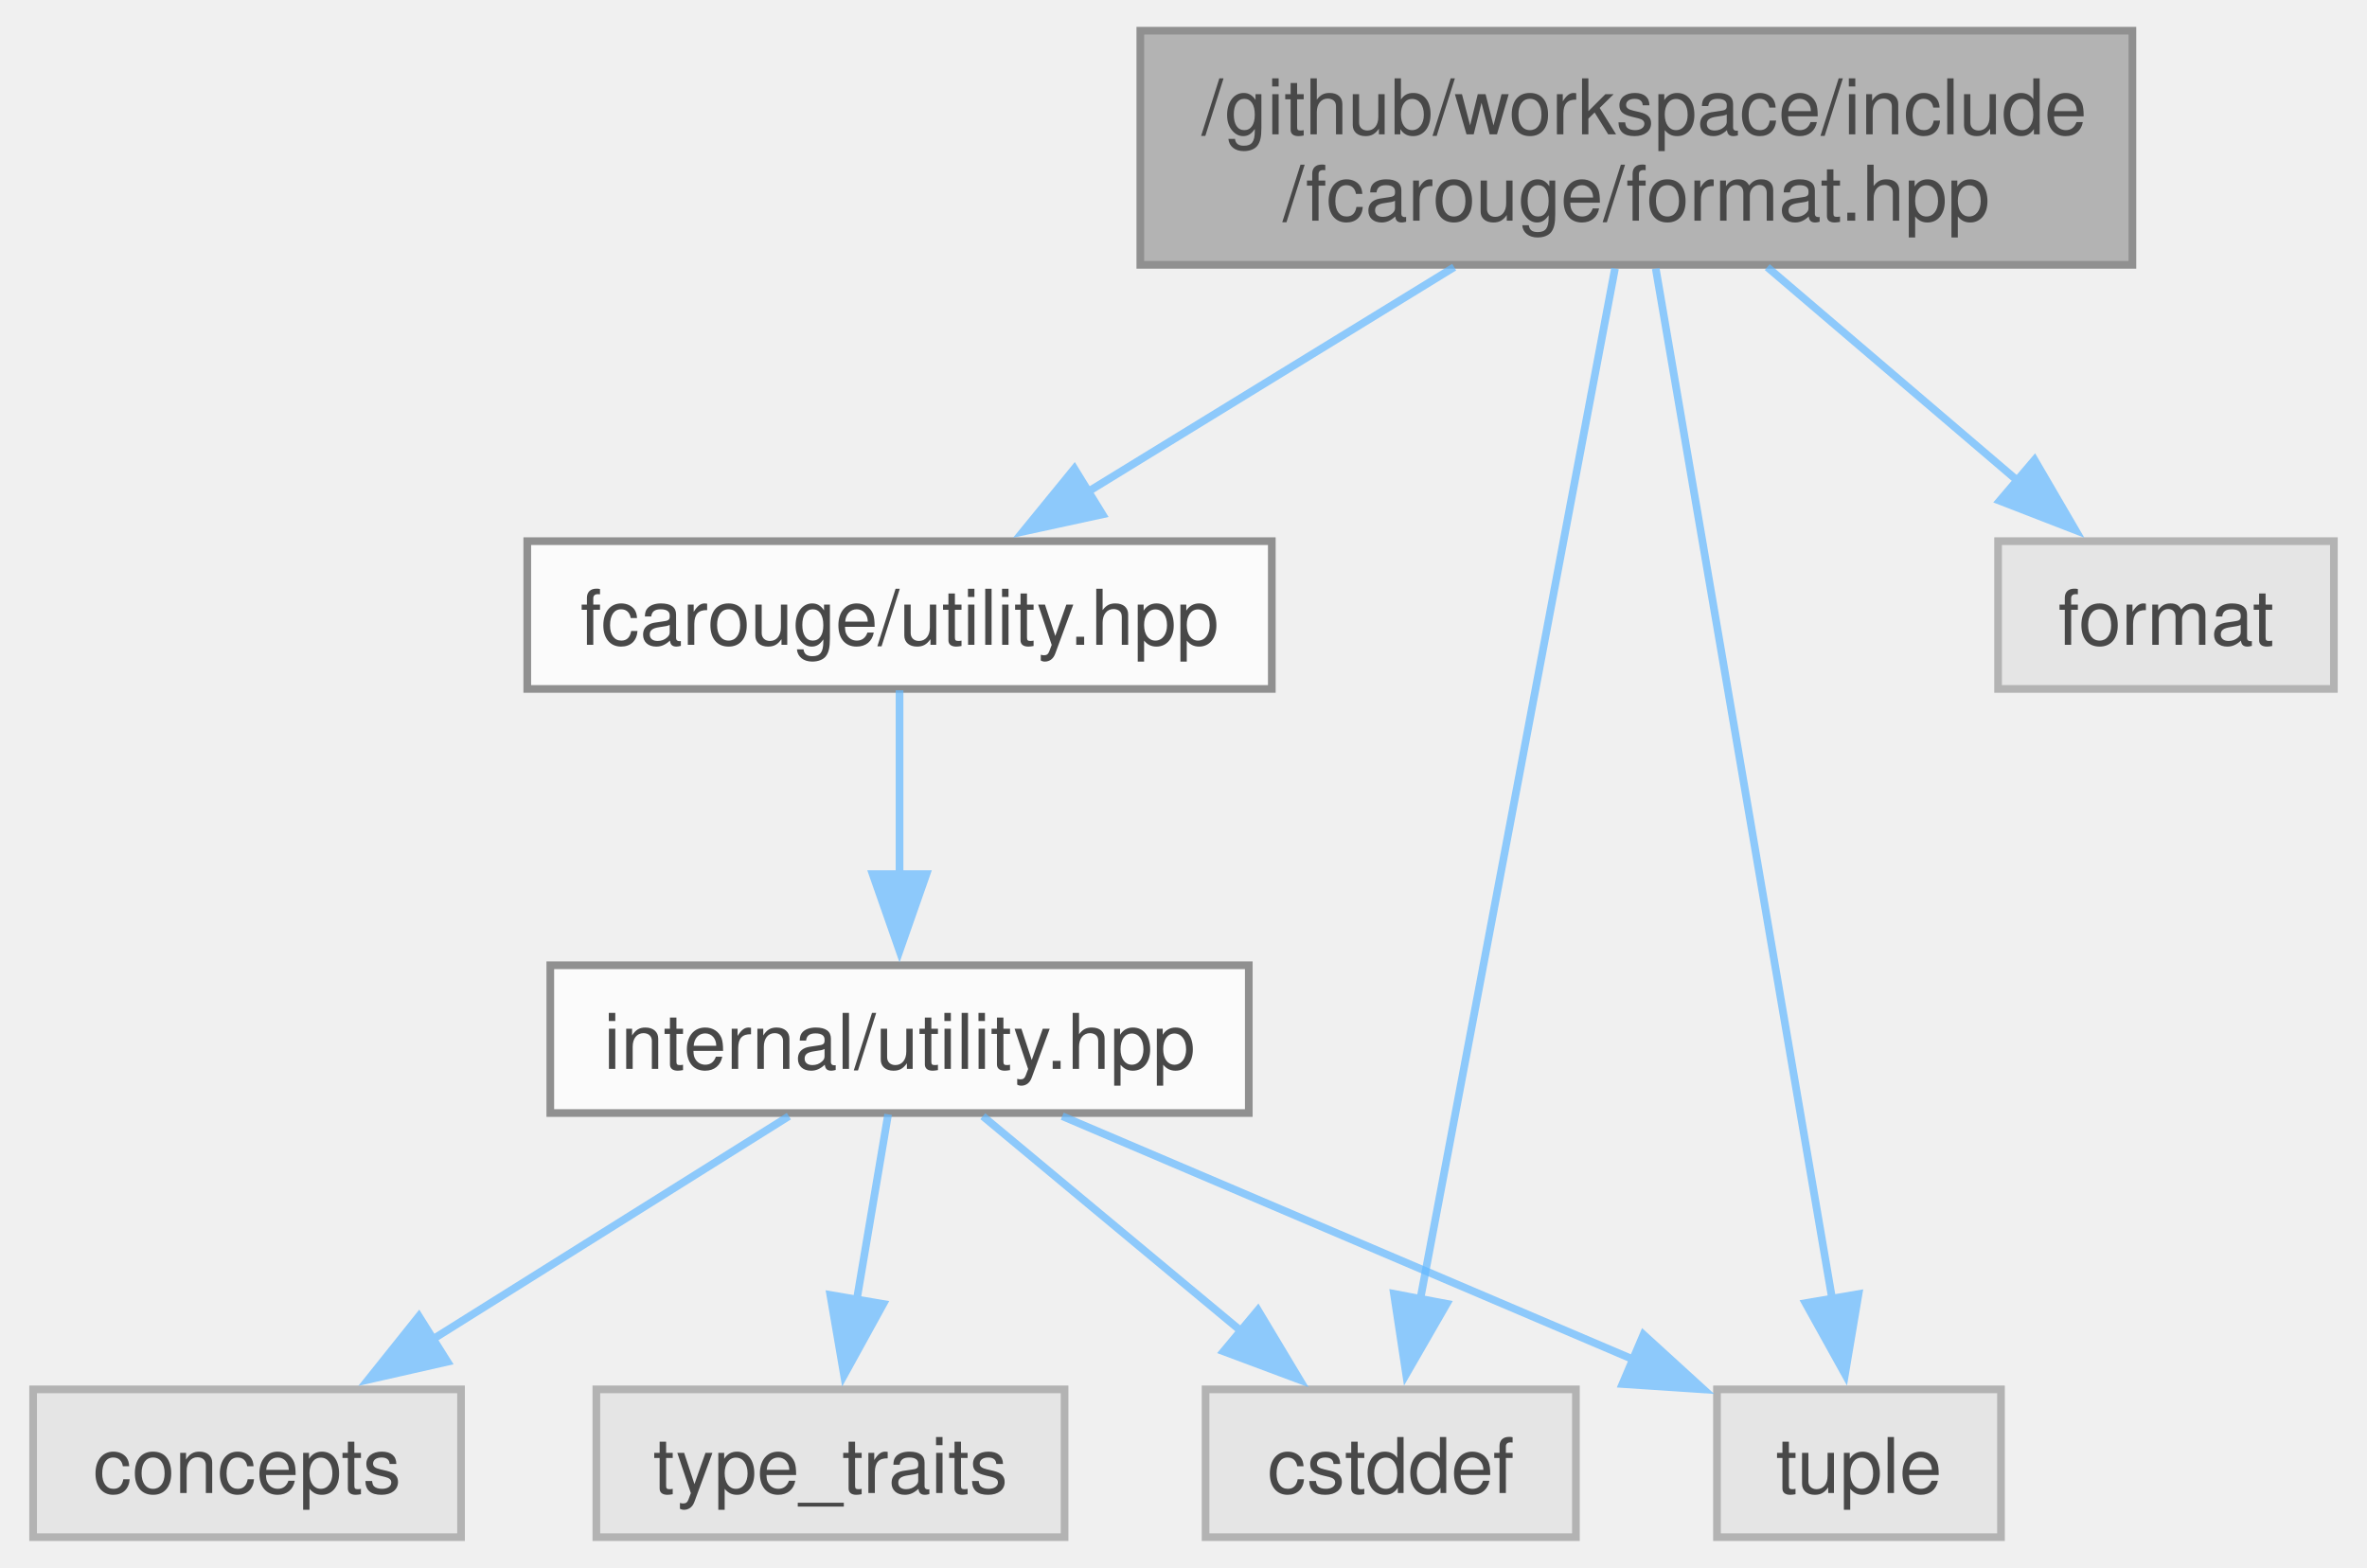
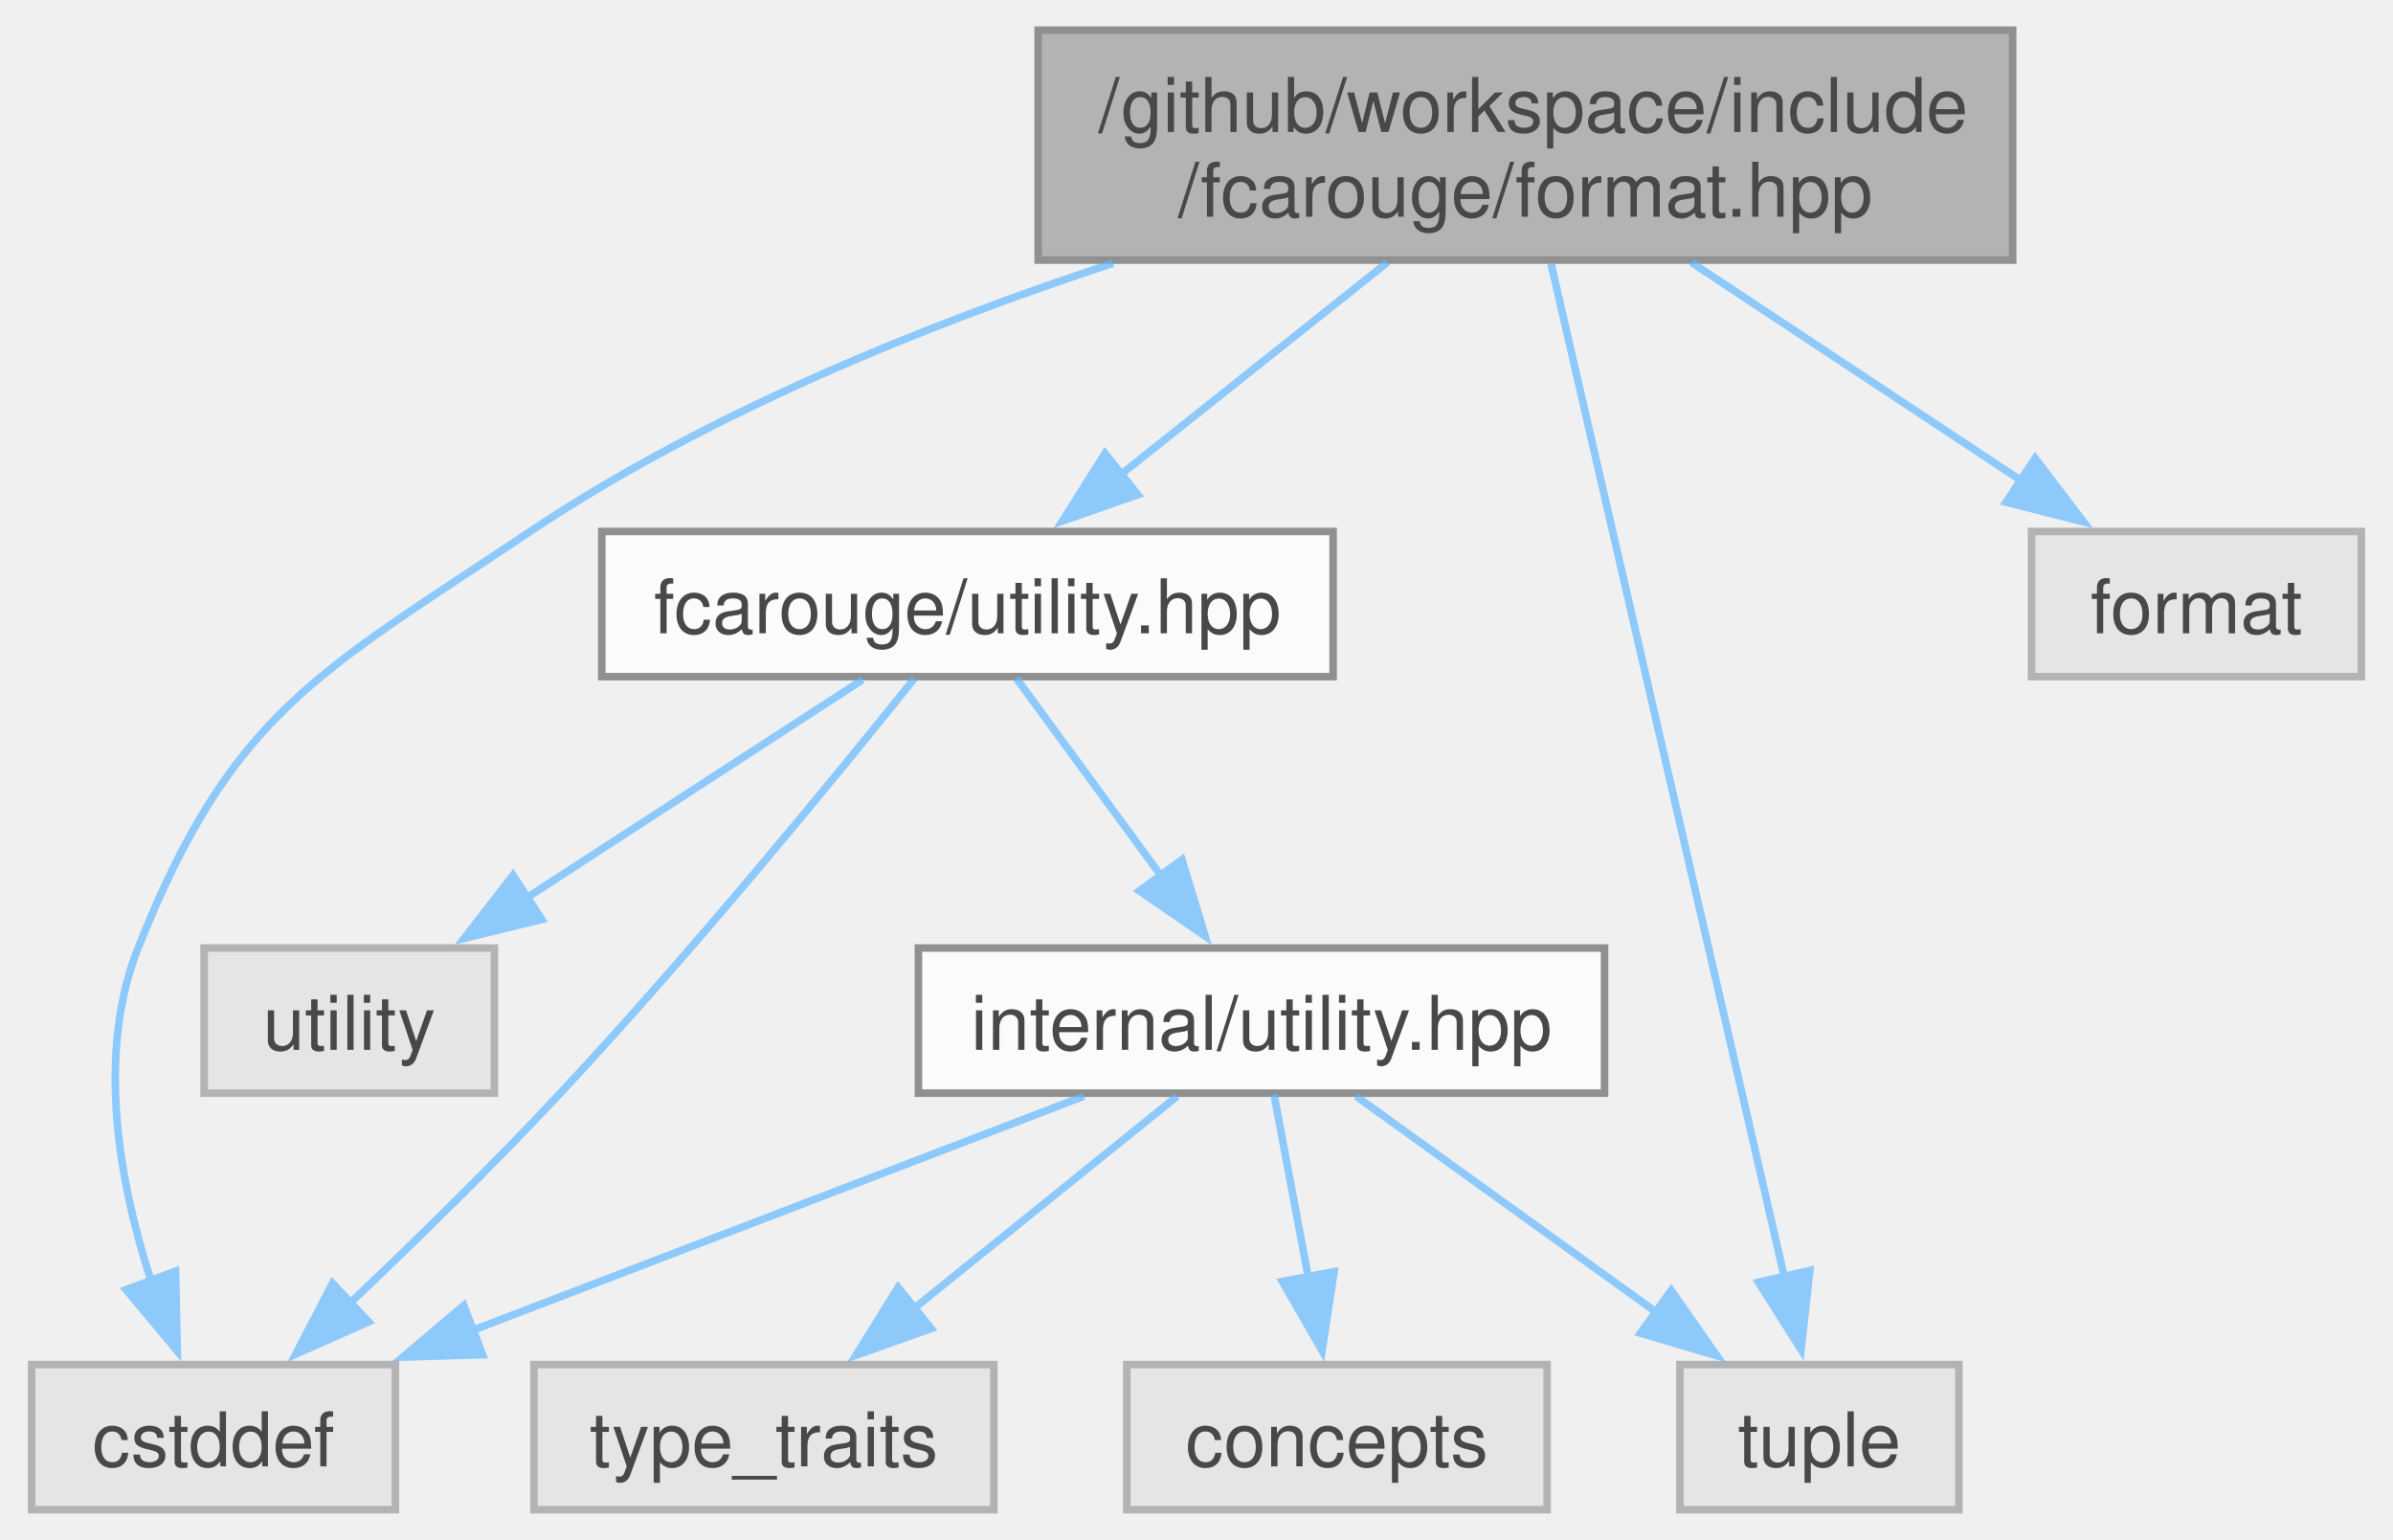
- <svg xmlns="http://www.w3.org/2000/svg" xmlns:xlink="http://www.w3.org/1999/xlink" width="308pt" height="204pt" viewBox="0.00 0.00 307.75 204.25">
+ <svg xmlns="http://www.w3.org/2000/svg" xmlns:xlink="http://www.w3.org/1999/xlink" width="317pt" height="204pt" viewBox="0.00 0.00 317.00 204.25">
  <svg id="main" version="1.1" xml:space="preserve">
    <style type="text/css">
.node, .edge {opacity: 0.7;}
.node.selected, .edge.selected {opacity: 1;}
.edge:hover path { stroke: red; }
.edge:hover polygon { stroke: red; fill: red; }
</style>
    <svg id="graph" class="graph">
      <g id="graph0" class="graph" transform="scale(1 1) rotate(0) translate(4 200.25)">
        <g id="Node000001" class="node">
          <g id="a_Node000001">
            <a xlink:title="Formatting support for the Kalman filter.">
-               <polygon fill="#999999" stroke="#666666" points="273.5,-196.25 144.25,-196.25 144.25,-165.75 273.5,-165.75 273.5,-196.25" />
-               <text text-anchor="start" x="152.25" y="-182.75" font-family="Helvetica,sans-Serif" font-size="10.00">/github/workspace/include</text>
-               <text text-anchor="middle" x="208.88" y="-171.5" font-family="Helvetica,sans-Serif" font-size="10.00">/fcarouge/format.hpp</text>
+               <polygon fill="#999999" stroke="#666666" points="262.75,-196.25 133.5,-196.25 133.5,-165.75 262.75,-165.75 262.75,-196.25" />
+               <text text-anchor="start" x="141.5" y="-182.75" font-family="Helvetica,sans-Serif" font-size="10.00">/github/workspace/include</text>
+               <text text-anchor="middle" x="198.12" y="-171.5" font-family="Helvetica,sans-Serif" font-size="10.00">/fcarouge/format.hpp</text>
            </a>
          </g>
        </g>
        <g id="Node000002" class="node">
          <g id="a_Node000002">
            <a xlink:href="utility_8hpp.xhtml" target="_top" xlink:title="The collection of utilities supporting the library.">
-               <polygon fill="white" stroke="#666666" points="161.38,-129.75 64.38,-129.75 64.38,-110.5 161.38,-110.5 161.38,-129.75" />
-               <text text-anchor="middle" x="112.88" y="-116.25" font-family="Helvetica,sans-Serif" font-size="10.00">fcarouge/utility.hpp</text>
+               <polygon fill="white" stroke="#666666" points="172.62,-129.75 75.62,-129.75 75.62,-110.5 172.62,-110.5 172.62,-129.75" />
+               <text text-anchor="middle" x="124.12" y="-116.25" font-family="Helvetica,sans-Serif" font-size="10.00">fcarouge/utility.hpp</text>
            </a>
          </g>
        </g>
        <g id="edge1_Node000001_Node000002" class="edge">
          <g id="a_edge1_Node000001_Node000002">
            <a xlink:title=" ">
-               <path fill="none" stroke="#63b8ff" d="M185.14,-165.45C170.53,-156.48 151.84,-145.02 137.12,-136" />
-               <polygon fill="#63b8ff" stroke="#63b8ff" points="139.32,-133.24 128.96,-130.99 135.66,-139.2 139.32,-133.24" />
+               <path fill="none" stroke="#63b8ff" d="M179.83,-165.45C169.11,-156.91 155.54,-146.12 144.47,-137.31" />
+               <polygon fill="#63b8ff" stroke="#63b8ff" points="146.72,-134.63 136.72,-131.14 142.36,-140.11 146.72,-134.63" />
            </a>
          </g>
        </g>
        <g id="Node000005" class="node">
          <g id="a_Node000005">
            <a xlink:title=" ">
-               <polygon fill="#e0e0e0" stroke="#999999" points="201,-19.25 152.75,-19.25 152.75,0 201,0 201,-19.25" />
-               <text text-anchor="middle" x="176.88" y="-5.75" font-family="Helvetica,sans-Serif" font-size="10.00">cstddef</text>
+               <polygon fill="#e0e0e0" stroke="#999999" points="48.25,-19.25 0,-19.25 0,0 48.25,0 48.25,-19.25" />
+               <text text-anchor="middle" x="24.12" y="-5.75" font-family="Helvetica,sans-Serif" font-size="10.00">cstddef</text>
            </a>
          </g>
        </g>
-         <g id="edge7_Node000001_Node000005" class="edge">
-           <g id="a_edge7_Node000001_Node000005">
+         <g id="edge9_Node000001_Node000005" class="edge">
+           <g id="a_edge9_Node000001_Node000005">
            <a xlink:title=" ">
-               <path fill="none" stroke="#63b8ff" d="M206.09,-165.27C200.35,-134.87 187.18,-65.19 180.67,-30.71" />
-               <polygon fill="#63b8ff" stroke="#63b8ff" points="184.17,-30.4 178.88,-21.22 177.29,-31.7 184.17,-30.4" />
+               <path fill="none" stroke="#63b8ff" d="M143.43,-165.33C118.58,-157.17 89.56,-145.43 66.12,-129.75 38.1,-111 26.56,-105.85 14.12,-74.5 8.49,-60.28 11.68,-43.1 15.91,-30.14" />
+               <polygon fill="#63b8ff" stroke="#63b8ff" points="19.09,-31.64 19.32,-21.05 12.53,-29.18 19.09,-31.64" />
            </a>
          </g>
        </g>
        <g id="Node000006" class="node">
          <g id="a_Node000006">
            <a xlink:title=" ">
-               <polygon fill="#e0e0e0" stroke="#999999" points="256.38,-19.25 219.38,-19.25 219.38,0 256.38,0 256.38,-19.25" />
-               <text text-anchor="middle" x="237.88" y="-5.75" font-family="Helvetica,sans-Serif" font-size="10.00">tuple</text>
+               <polygon fill="#e0e0e0" stroke="#999999" points="255.62,-19.25 218.62,-19.25 218.62,0 255.62,0 255.62,-19.25" />
+               <text text-anchor="middle" x="237.12" y="-5.75" font-family="Helvetica,sans-Serif" font-size="10.00">tuple</text>
            </a>
          </g>
        </g>
-         <g id="edge9_Node000001_Node000006" class="edge">
-           <g id="a_edge9_Node000001_Node000006">
+         <g id="edge11_Node000001_Node000006" class="edge">
+           <g id="a_edge11_Node000001_Node000006">
            <a xlink:title=" ">
-               <path fill="none" stroke="#63b8ff" d="M211.4,-165.27C216.6,-134.87 228.53,-65.19 234.44,-30.71" />
-               <polygon fill="#63b8ff" stroke="#63b8ff" points="237.82,-31.67 236.06,-21.23 230.92,-30.49 237.82,-31.67" />
+               <path fill="none" stroke="#63b8ff" d="M201.52,-165.27C208.52,-134.87 224.56,-65.19 232.5,-30.71" />
+               <polygon fill="#63b8ff" stroke="#63b8ff" points="235.85,-31.74 234.69,-21.21 229.03,-30.17 235.85,-31.74" />
+             </a>
+           </g>
+         </g>
+         <g id="Node000009" class="node">
+           <g id="a_Node000009">
+             <a xlink:title=" ">
+               <polygon fill="#e0e0e0" stroke="#999999" points="309,-129.75 265.25,-129.75 265.25,-110.5 309,-110.5 309,-129.75" />
+               <text text-anchor="middle" x="287.12" y="-116.25" font-family="Helvetica,sans-Serif" font-size="10.00">format</text>
+             </a>
+           </g>
+         </g>
+         <g id="edge10_Node000001_Node000009" class="edge">
+           <g id="a_edge10_Node000001_Node000009">
+             <a xlink:title=" ">
+               <path fill="none" stroke="#63b8ff" d="M220.13,-165.45C233.42,-156.65 250.34,-145.46 263.85,-136.52" />
+               <polygon fill="#63b8ff" stroke="#63b8ff" points="265.73,-139.47 272.14,-131.04 261.87,-133.63 265.73,-139.47" />
+             </a>
+           </g>
+         </g>
+         <g id="Node000003" class="node">
+           <g id="a_Node000003">
+             <a xlink:href="internal_2utility_8hpp.xhtml" target="_top" xlink:title=" ">
+               <polygon fill="white" stroke="#666666" points="208.62,-74.5 117.62,-74.5 117.62,-55.25 208.62,-55.25 208.62,-74.5" />
+               <text text-anchor="middle" x="163.12" y="-61" font-family="Helvetica,sans-Serif" font-size="10.00">internal/utility.hpp</text>
+             </a>
+           </g>
+         </g>
+         <g id="edge2_Node000002_Node000003" class="edge">
+           <g id="a_edge2_Node000002_Node000003">
+             <a xlink:title=" ">
+               <path fill="none" stroke="#63b8ff" d="M130.57,-110.33C135.78,-103.21 143.31,-92.93 149.82,-84.05" />
+               <polygon fill="#63b8ff" stroke="#63b8ff" points="152.57,-86.22 155.65,-76.08 146.92,-82.08 152.57,-86.22" />
+             </a>
+           </g>
+         </g>
+         <g id="edge7_Node000002_Node000005" class="edge">
+           <g id="a_edge7_Node000002_Node000005">
+             <a xlink:title=" ">
+               <path fill="none" stroke="#63b8ff" d="M117.05,-110.21C106.98,-97.64 87.77,-74.14 70.12,-55.25 61.22,-45.71 50.82,-35.55 42.17,-27.34" />
+               <polygon fill="#63b8ff" stroke="#63b8ff" points="44.7,-24.92 35.02,-20.62 39.91,-30.02 44.7,-24.92" />
            </a>
          </g>
        </g>
        <g id="Node000008" class="node">
          <g id="a_Node000008">
            <a xlink:title=" ">
-               <polygon fill="#e0e0e0" stroke="#999999" points="299.75,-129.75 256,-129.75 256,-110.5 299.75,-110.5 299.75,-129.75" />
-               <text text-anchor="middle" x="277.88" y="-116.25" font-family="Helvetica,sans-Serif" font-size="10.00">format</text>
+               <polygon fill="#e0e0e0" stroke="#999999" points="61.38,-74.5 22.88,-74.5 22.88,-55.25 61.38,-55.25 61.38,-74.5" />
+               <text text-anchor="middle" x="42.12" y="-61" font-family="Helvetica,sans-Serif" font-size="10.00">utility</text>
            </a>
          </g>
        </g>
-         <g id="edge8_Node000001_Node000008" class="edge">
-           <g id="a_edge8_Node000001_Node000008">
+         <g id="edge8_Node000002_Node000008" class="edge">
+           <g id="a_edge8_Node000002_Node000008">
            <a xlink:title=" ">
-               <path fill="none" stroke="#63b8ff" d="M225.93,-165.45C235.83,-157 248.33,-146.33 258.59,-137.58" />
-               <polygon fill="#63b8ff" stroke="#63b8ff" points="260.75,-140.34 266.09,-131.18 256.21,-135.01 260.75,-140.34" />
-             </a>
-           </g>
-         </g>
-         <g id="Node000003" class="node">
-           <g id="a_Node000003">
-             <a xlink:href="internal_2utility_8hpp.xhtml" target="_top" xlink:title=" ">
-               <polygon fill="white" stroke="#666666" points="158.38,-74.5 67.38,-74.5 67.38,-55.25 158.38,-55.25 158.38,-74.5" />
-               <text text-anchor="middle" x="112.88" y="-61" font-family="Helvetica,sans-Serif" font-size="10.00">internal/utility.hpp</text>
-             </a>
-           </g>
-         </g>
-         <g id="edge2_Node000002_Node000003" class="edge">
-           <g id="a_edge2_Node000002_Node000003">
-             <a xlink:title=" ">
-               <path fill="none" stroke="#63b8ff" d="M112.88,-110.33C112.88,-103.82 112.88,-94.67 112.88,-86.37" />
-               <polygon fill="#63b8ff" stroke="#63b8ff" points="116.38,-86.37 112.88,-76.37 109.38,-86.37 116.38,-86.37" />
+               <path fill="none" stroke="#63b8ff" d="M110.21,-110.09C97.96,-102.14 79.87,-90.39 65.41,-81" />
+               <polygon fill="#63b8ff" stroke="#63b8ff" points="67.67,-78.29 57.37,-75.78 63.85,-84.16 67.67,-78.29" />
            </a>
          </g>
        </g>
        <g id="Node000004" class="node">
          <g id="a_Node000004">
            <a xlink:title=" ">
-               <polygon fill="#e0e0e0" stroke="#999999" points="55.75,-19.25 0,-19.25 0,0 55.75,0 55.75,-19.25" />
-               <text text-anchor="middle" x="27.88" y="-5.75" font-family="Helvetica,sans-Serif" font-size="10.00">concepts</text>
+               <polygon fill="#e0e0e0" stroke="#999999" points="201,-19.25 145.25,-19.25 145.25,0 201,0 201,-19.25" />
+               <text text-anchor="middle" x="173.12" y="-5.75" font-family="Helvetica,sans-Serif" font-size="10.00">concepts</text>
            </a>
          </g>
        </g>
        <g id="edge3_Node000003_Node000004" class="edge">
          <g id="a_edge3_Node000003_Node000004">
            <a xlink:title=" ">
-               <path fill="none" stroke="#63b8ff" d="M98.46,-54.84C85.76,-46.89 67,-35.14 52.02,-25.75" />
-               <polygon fill="#63b8ff" stroke="#63b8ff" points="53.98,-22.85 43.65,-20.51 50.26,-28.78 53.98,-22.85" />
+               <path fill="none" stroke="#63b8ff" d="M164.78,-55.08C166.01,-48.49 167.76,-39.21 169.33,-30.82" />
+               <polygon fill="#63b8ff" stroke="#63b8ff" points="172.75,-31.57 171.16,-21.1 165.87,-30.28 172.75,-31.57" />
            </a>
          </g>
        </g>
        <g id="edge4_Node000003_Node000005" class="edge">
          <g id="a_edge4_Node000003_Node000005">
            <a xlink:title=" ">
-               <path fill="none" stroke="#63b8ff" d="M123.73,-54.84C132.98,-47.15 146.5,-35.9 157.58,-26.68" />
-               <polygon fill="#63b8ff" stroke="#63b8ff" points="159.57,-29.58 165.02,-20.49 155.09,-24.2 159.57,-29.58" />
+               <path fill="none" stroke="#63b8ff" d="M139.55,-54.84C117.28,-46.31 83.63,-33.42 58.4,-23.76" />
+               <polygon fill="#63b8ff" stroke="#63b8ff" points="59.82,-20.55 49.23,-20.24 57.32,-27.09 59.82,-20.55" />
            </a>
          </g>
        </g>
        <g id="edge5_Node000003_Node000006" class="edge">
          <g id="a_edge5_Node000003_Node000006">
            <a xlink:title=" ">
-               <path fill="none" stroke="#63b8ff" d="M134.08,-54.84C154.55,-46.12 185.72,-32.84 208.56,-23.11" />
-               <polygon fill="#63b8ff" stroke="#63b8ff" points="209.8,-26.39 217.63,-19.25 207.06,-19.95 209.8,-26.39" />
+               <path fill="none" stroke="#63b8ff" d="M175.68,-54.84C186.59,-46.99 202.63,-35.45 215.59,-26.12" />
+               <polygon fill="#63b8ff" stroke="#63b8ff" points="217.46,-29.09 223.53,-20.41 213.37,-23.41 217.46,-29.09" />
            </a>
          </g>
        </g>
        <g id="Node000007" class="node">
          <g id="a_Node000007">
            <a xlink:title=" ">
-               <polygon fill="#e0e0e0" stroke="#999999" points="134.38,-19.25 73.38,-19.25 73.38,0 134.38,0 134.38,-19.25" />
-               <text text-anchor="middle" x="103.88" y="-5.75" font-family="Helvetica,sans-Serif" font-size="10.00">type_traits</text>
+               <polygon fill="#e0e0e0" stroke="#999999" points="127.62,-19.25 66.62,-19.25 66.62,0 127.62,0 127.62,-19.25" />
+               <text text-anchor="middle" x="97.12" y="-5.75" font-family="Helvetica,sans-Serif" font-size="10.00">type_traits</text>
            </a>
          </g>
        </g>
        <g id="edge6_Node000003_Node000007" class="edge">
          <g id="a_edge6_Node000003_Node000007">
            <a xlink:title=" ">
-               <path fill="none" stroke="#63b8ff" d="M111.39,-55.08C110.28,-48.49 108.71,-39.21 107.29,-30.82" />
-               <polygon fill="#63b8ff" stroke="#63b8ff" points="110.76,-30.38 105.65,-21.1 103.86,-31.55 110.76,-30.38" />
+               <path fill="none" stroke="#63b8ff" d="M151.93,-54.84C142.39,-47.15 128.45,-35.9 117.02,-26.68" />
+               <polygon fill="#63b8ff" stroke="#63b8ff" points="119.31,-24.03 109.33,-20.48 114.92,-29.48 119.31,-24.03" />
            </a>
          </g>
        </g>
      </g>
    </svg>
  </svg>
  <style type="text/css">

[data-mouse-over-selected='false'] { opacity: 0.7; }
[data-mouse-over-selected='true']  { opacity: 1.0; }

</style>
</svg>
